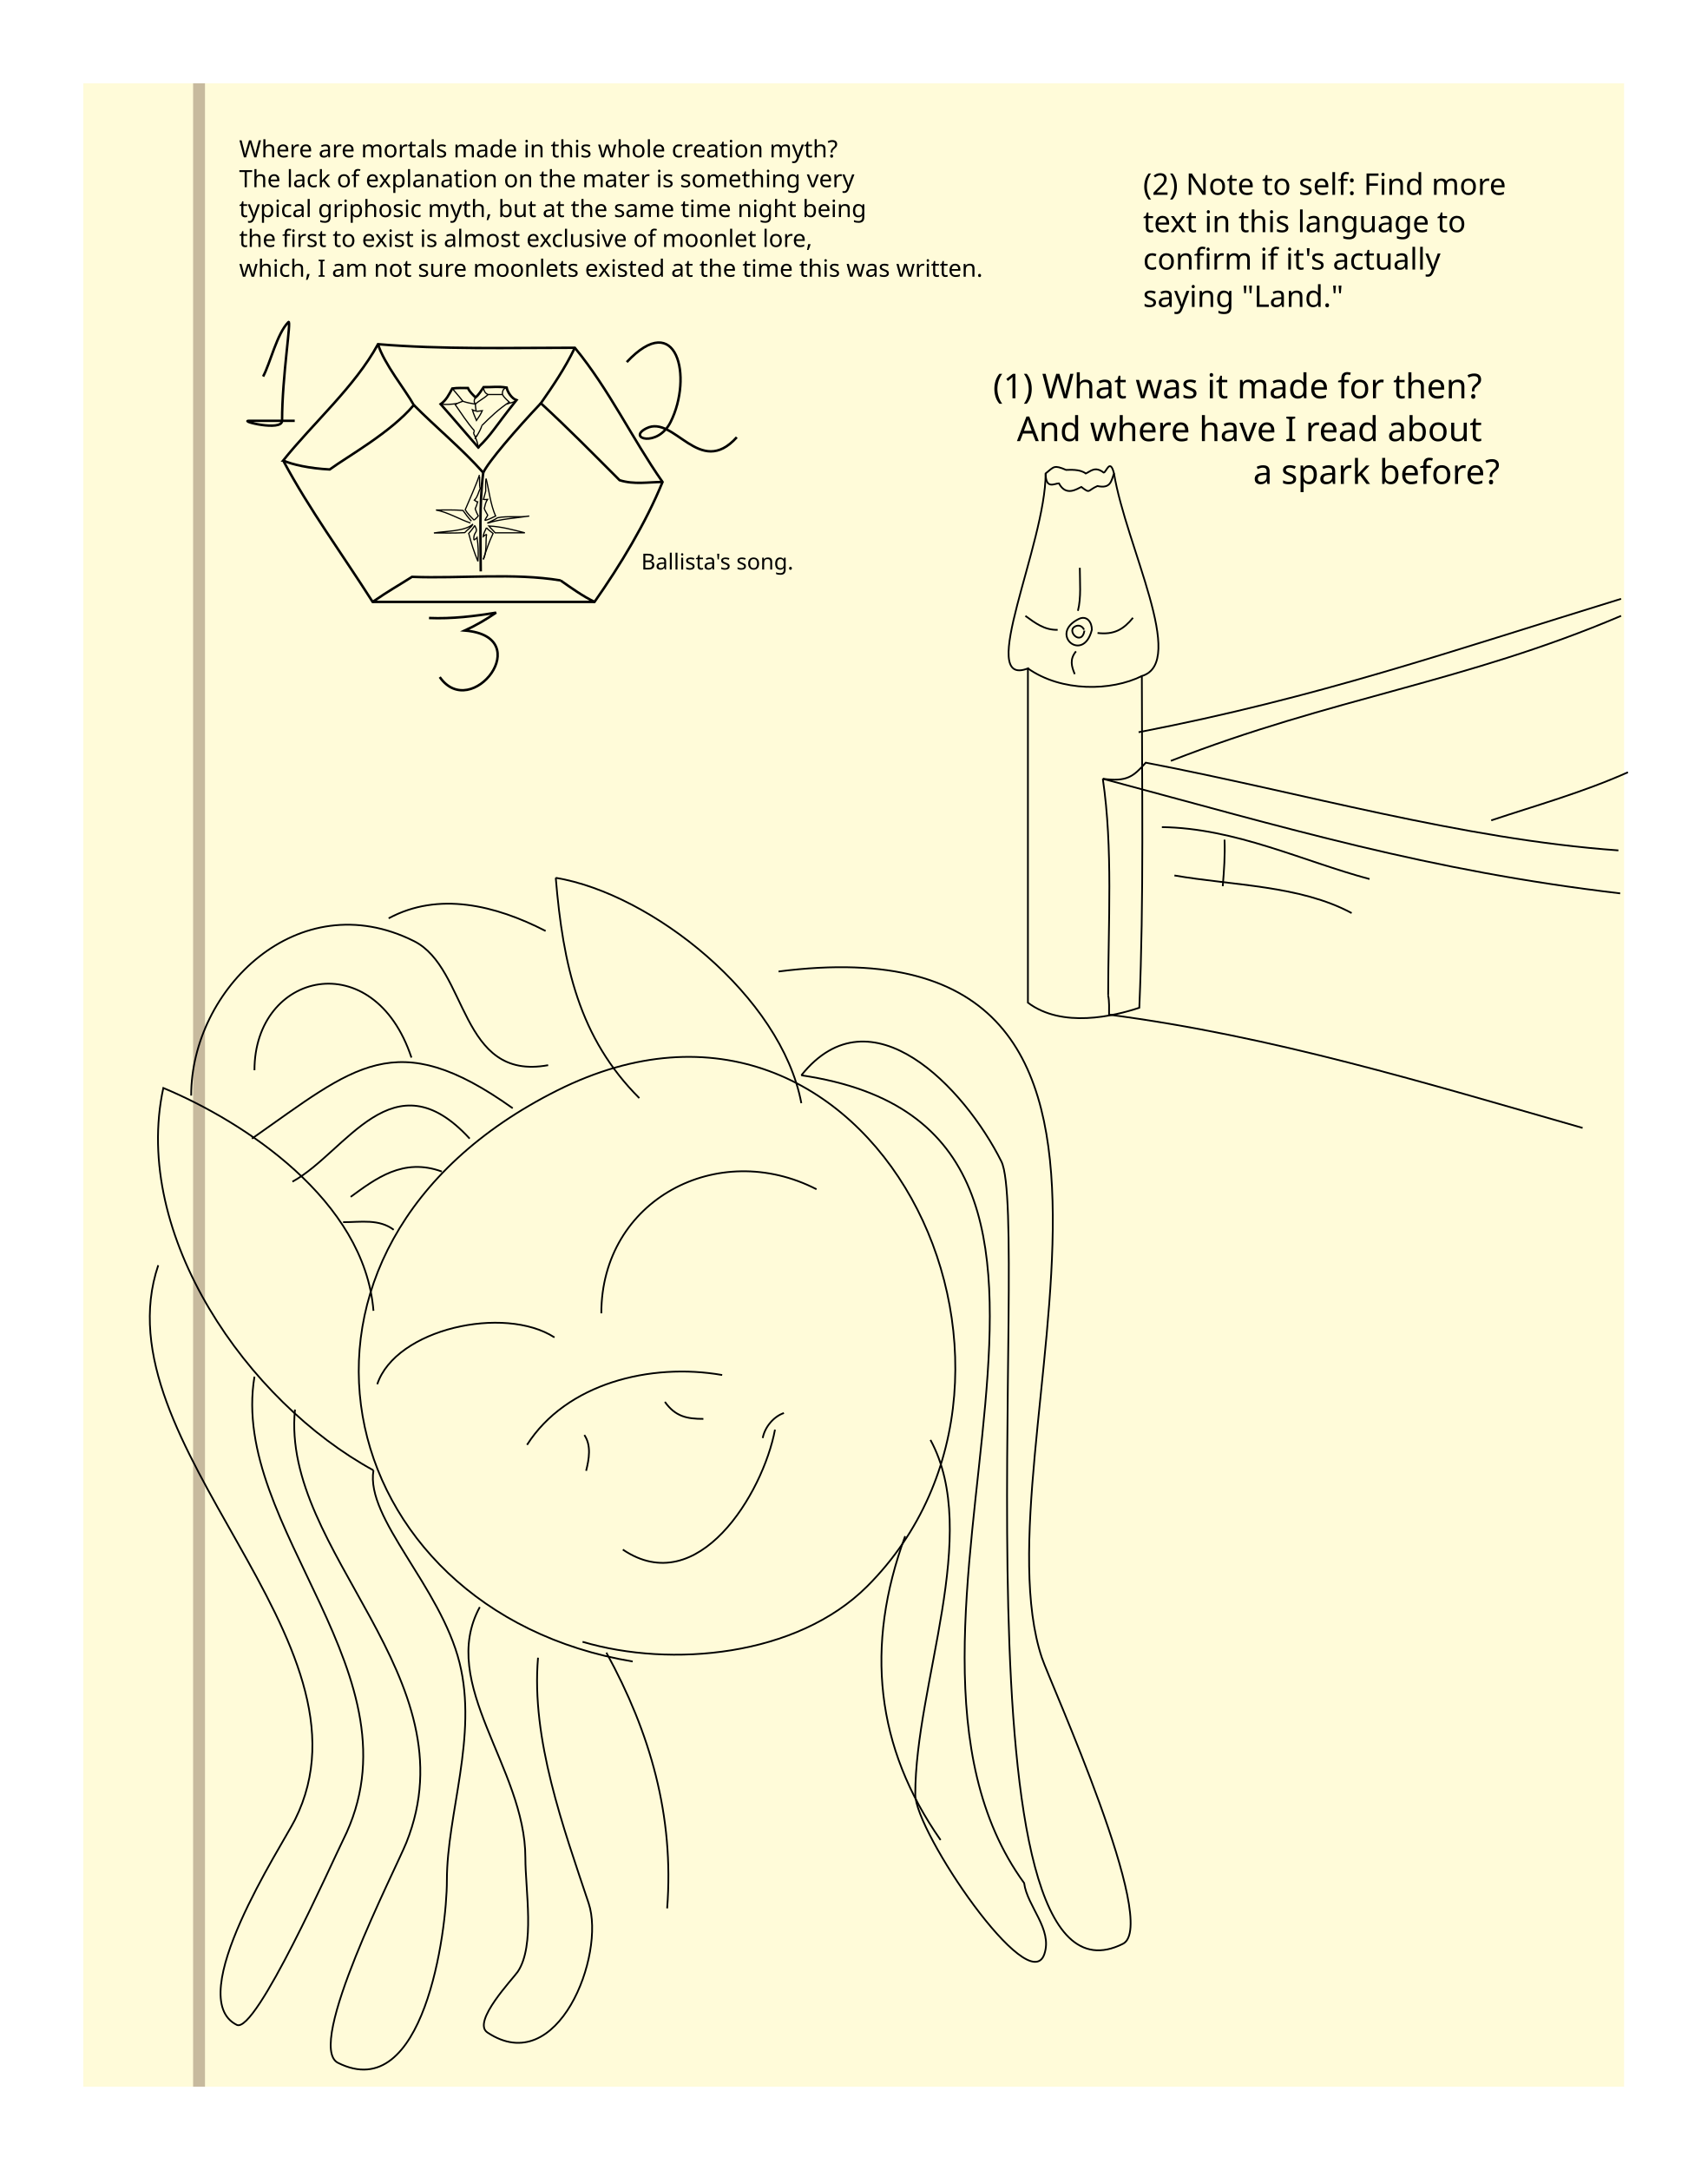
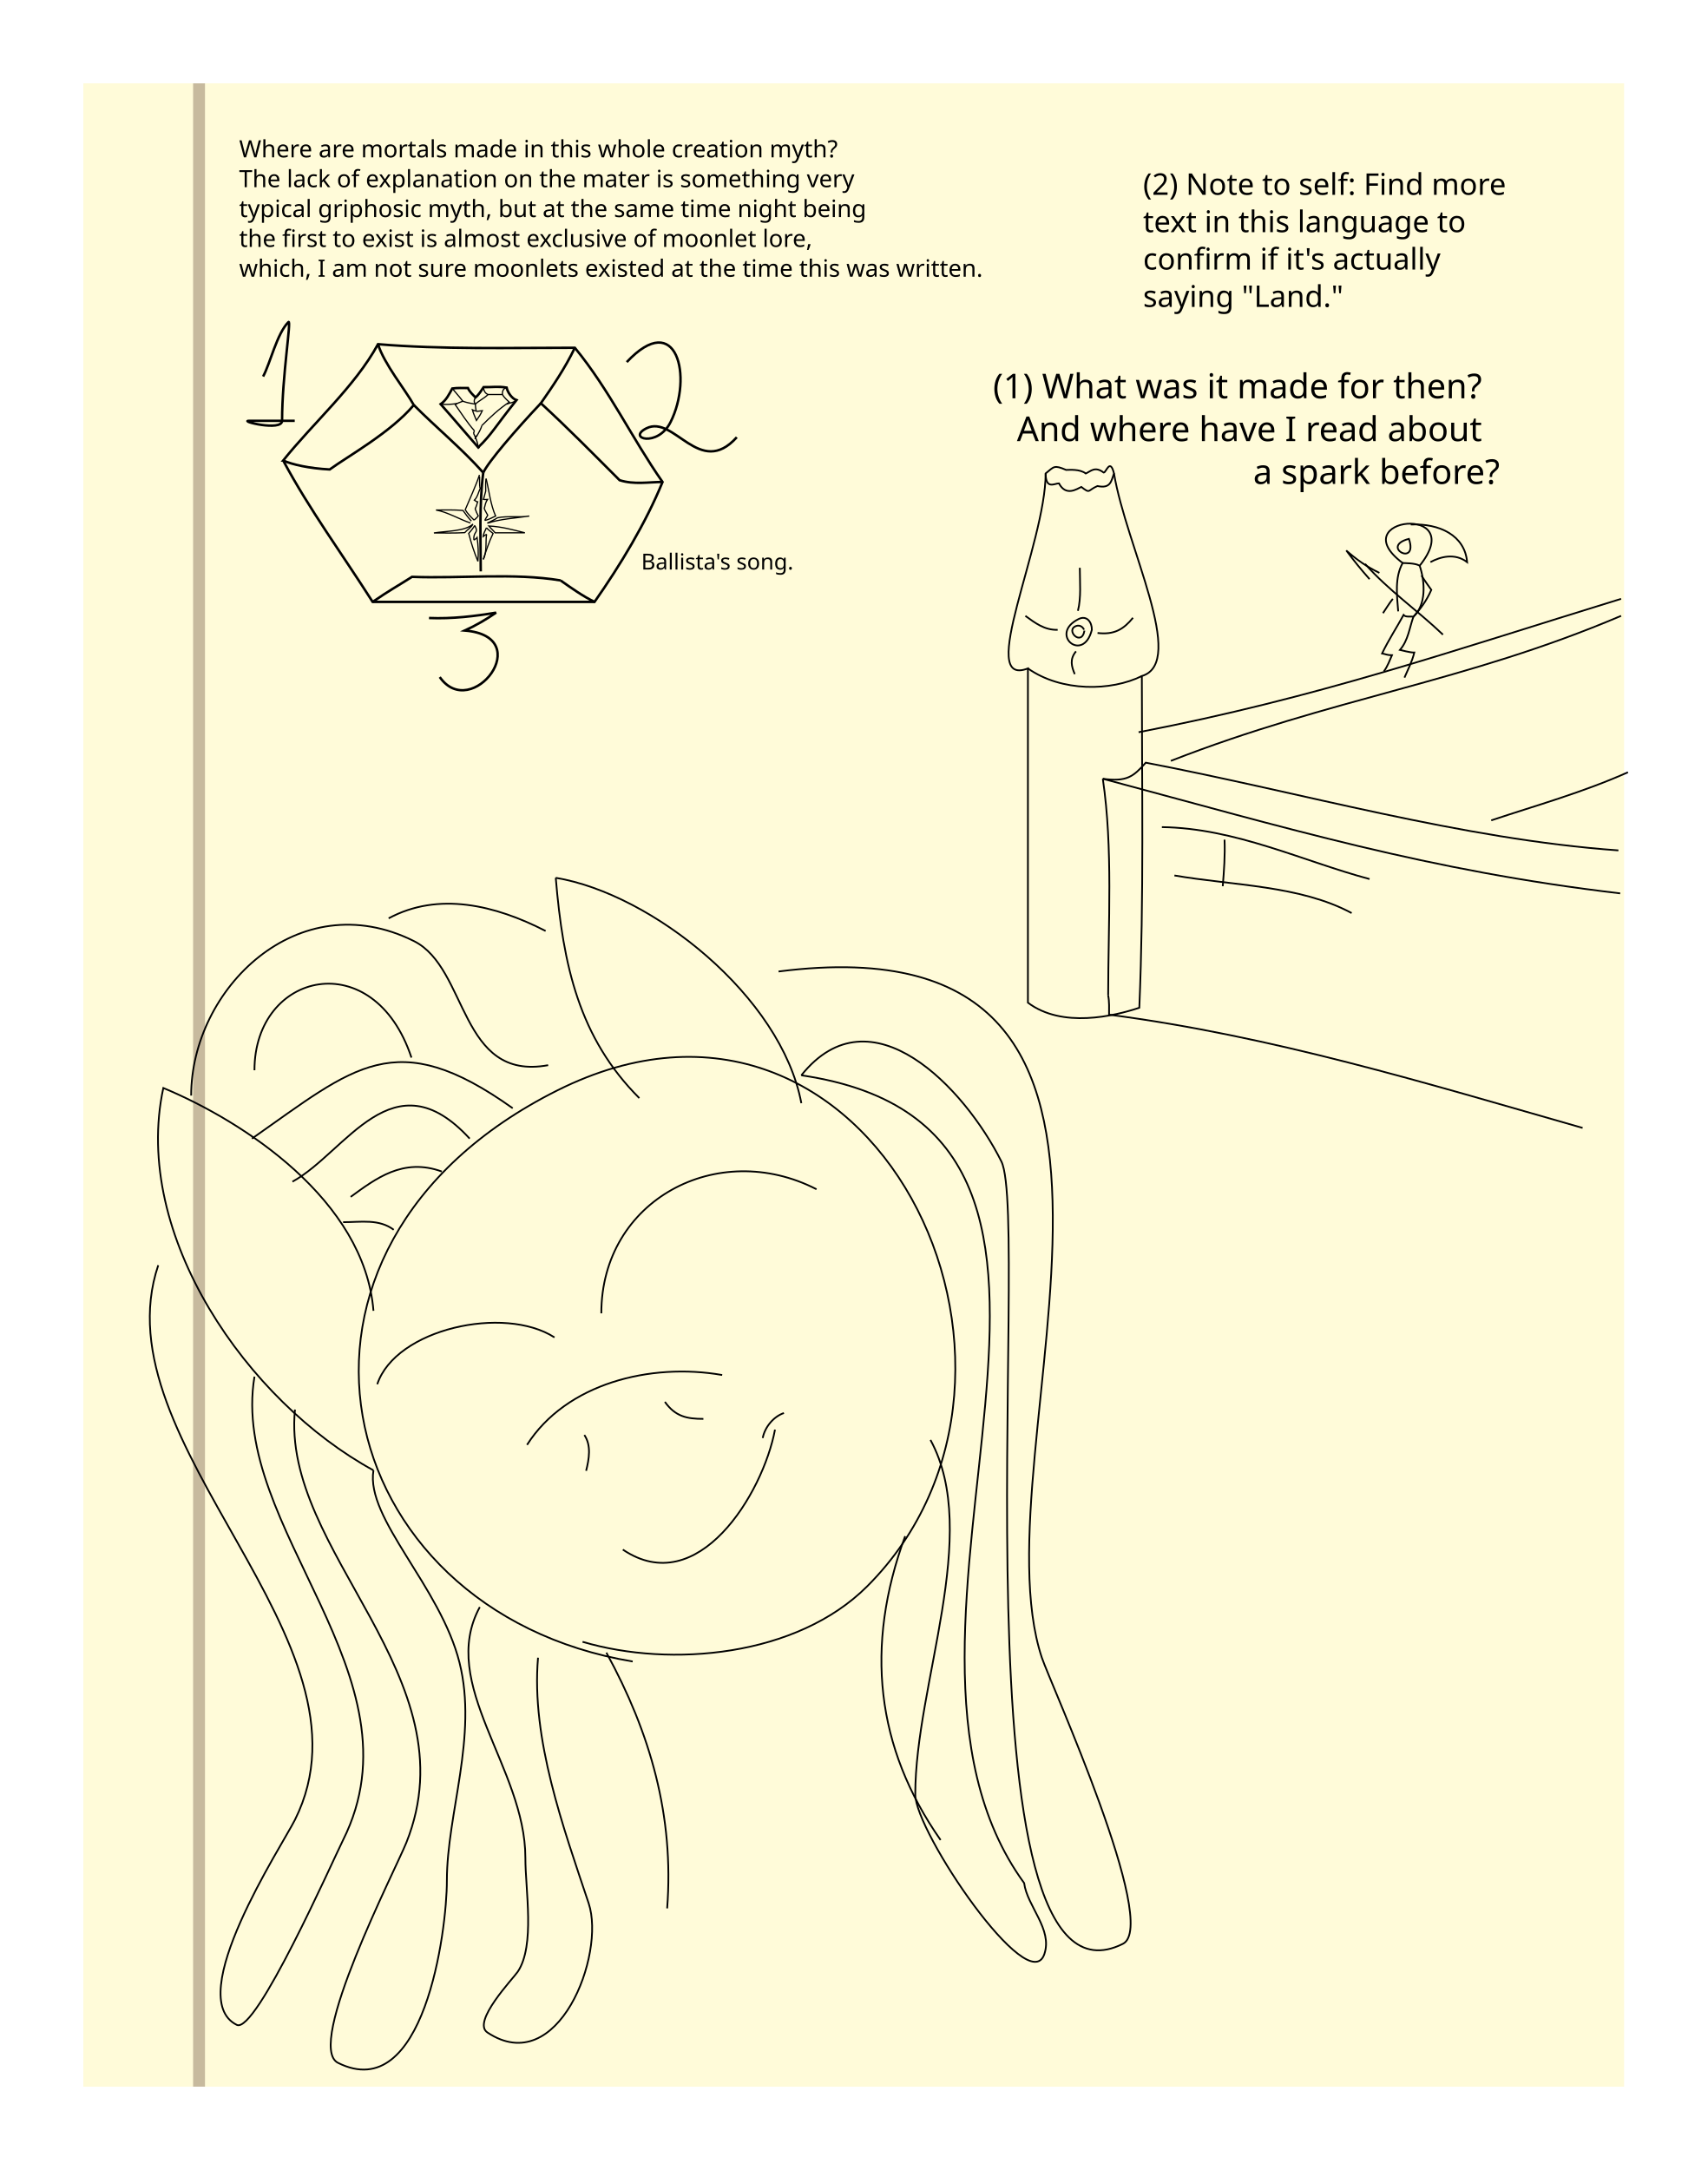
<svg xmlns="http://www.w3.org/2000/svg" xmlns:ns1="http://www.openswatchbook.org/uri/2009/osb" version="1.1" id="svg2" xml:space="preserve" width="61.485pc" viewBox="0 0 983.76 1250.139" height="78.134pc">
  <defs id="defs6">
    <linearGradient id="linearGradient4710" ns1:paint="gradient">
      <stop style="stop-color:#000000;stop-opacity:1;" offset="0" id="stop4706" />
      <stop style="stop-color:#000000;stop-opacity:0;" offset="1" id="stop4708" />
    </linearGradient>
  </defs>
  <g id="g10" transform="matrix(1.333333,0,0,-1.333333,-500.9062,1287.513)" style="display:inline">
    <path d="M 1077.5,64.031 H 411.68 V 929.633 H 1077.5 Z" style="fill:#fffbd9;fill-opacity:1;fill-rule:nonzero;stroke:none;stroke-width:1.007" id="path64" />
    <g id="g86" transform="matrix(1.027008,0,0,1,374.7882,701.9302)" />
    <g id="g90" transform="matrix(1.027008,0,0,1,374.7882,670.1162)" />
    <g id="g94" transform="matrix(1.027008,0,0,1,374.7882,638.3022)" />
    <g id="g98" transform="matrix(1.027008,0,0,1,374.7882,606.4883)" />
    <g id="g102" transform="matrix(1.027008,0,0,1,374.7882,574.6743)" />
    <g id="g106" transform="matrix(1.027008,0,0,1,374.7882,542.8604)" />
    <g id="g110" transform="matrix(1.027008,0,0,1,374.7882,511.0464)" />
    <g id="g114" transform="matrix(1.027008,0,0,1,374.7882,479.2324)" />
    <g id="g118" transform="matrix(1.027008,0,0,1,374.7882,447.418)" />
    <g id="g122" transform="matrix(1.027008,0,0,1,374.7882,415.6035)" />
    <g id="g126" transform="matrix(1.027008,0,0,1,374.7882,383.7891)" />
    <g id="g130" transform="matrix(1.027008,0,0,1,374.7882,351.9746)" />
    <g id="g134" transform="matrix(1.027008,0,0,1,374.7882,320.1602)" />
    <g id="g138" transform="matrix(1.027008,0,0,1,374.7882,288.3457)" />
    <g id="g142" transform="matrix(1.027008,0,0,1,374.7882,256.5312)" />
    <g id="g146" transform="matrix(1.027008,0,0,1,374.7882,224.7168)" />
    <g id="g150" transform="matrix(1.027008,0,0,1,374.7882,192.9023)" />
    <g id="g154" transform="matrix(1.027008,0,0,1,374.7882,161.0879)" />
    <g id="g158" transform="matrix(1.027008,0,0,1,374.7882,129.2734)" />
    <g id="g166" transform="matrix(1.027008,0,0,1,461.6927,929.6348)" style="stroke:#310b00;stroke-opacity:0.273">
      <path d="M 0,0 V -865.604" style="fill:none;stroke:#310b00;stroke-width:5;stroke-linecap:butt;stroke-linejoin:miter;stroke-miterlimit:10;stroke-dasharray:none;stroke-opacity:0.273" id="path168" />
    </g>
  </g>
  <g id="layer4" transform="translate(-24.90621,23.51314)" style="display:inline">
    <g id="g4945" transform="matrix(1.413595,0,0,1.413595,-745.0474,-1225.275)">
      <text id="text4760" y="1082.243" x="806.029" style="font-style:normal;font-variant:normal;font-weight:normal;font-stretch:normal;font-size:9.001px;line-height:1.25;font-family:'attack of the cucumbers';-inkscape-font-specification:'attack of the cucumbers';letter-spacing:0px;word-spacing:0px;display:inline;fill:#000000;fill-opacity:1;stroke:none;stroke-width:0.225" xml:space="preserve">
        <tspan style="stroke-width:0.225" y="1082.243" x="806.029" id="tspan4758">Ballista's song.</tspan>
      </text>
      <path id="path4735" d="m 664.809,1021.636 c -6.189,0 -12.378,0 -18.567,0 -4.47,0 13.41,4.47 13.41,0 0,-18.282 3.931,-41.582 2.579,-40.229 -4.7,4.7 -7.42,16.87 -10.315,22.177" style="display:inline;fill:none;stroke:#000000;stroke-width:1px;stroke-linecap:butt;stroke-linejoin:miter;stroke-opacity:1" />
      <path id="path4739" d="m 800.139,997.708 c 20.468,-21.797 27.044,6.086 17.87,24.434 -5.274,10.548 -18.021,6.64 -9.847,2.553 11.332,-5.666 21.648,20.521 36.834,3.647" style="display:inline;fill:none;stroke:#000000;stroke-width:1px;stroke-linecap:butt;stroke-linejoin:miter;stroke-opacity:1" />
      <path id="path4741" d="m 719.542,1102.011 c 9.431,0.404 18.849,-0.771 27.352,-2.188 -4.036,2.766 -8.422,5.32 -12.764,7.294 29.625,2.442 2.742,37.469 -10.211,18.964" style="display:inline;fill:none;stroke:#000000;stroke-width:1px;stroke-linecap:butt;stroke-linejoin:miter;stroke-opacity:1" />
      <path id="path4924" d="m 660.097,1037.825 c 12.151,-15.223 29.193,-30.059 38.658,-47.41 25.984,2.178 53.373,1.459 80.233,1.459 14.271,17.439 23.165,36.74 35.74,54.704 -6.865,16.768 -17.141,33.761 -27.717,48.869 -30.148,0 -60.296,0 -90.444,0 -12.542,-19.709 -25.645,-37.421 -36.469,-57.622 z" style="fill:none;stroke:#000000;stroke-width:1px;stroke-linecap:butt;stroke-linejoin:miter;stroke-opacity:1" />
      <path id="path4926" d="m 698.754,990.415 c 2.386,7.921 11.413,18.979 14.588,24.799 -9.292,11.1 -26.851,20.854 -34.281,26.258 -8.365,-0.44 -15.244,-1.995 -18.964,-3.647" style="fill:none;stroke:#000000;stroke-width:1px;stroke-linecap:butt;stroke-linejoin:miter;stroke-opacity:1" />
      <path id="path4928" d="m 778.987,991.873 c -3.966,8.242 -9.01,15.684 -13.858,22.611 11.143,10.233 21.57,20.84 32.093,31.364 5.946,1.878 11.806,0.729 17.505,0.729" style="fill:none;stroke:#000000;stroke-width:1px;stroke-linecap:butt;stroke-linejoin:miter;stroke-opacity:1" />
      <path id="path4930" d="m 696.566,1095.447 c 7.018,-4.83 9.515,-6.055 16.047,-10.211 20.043,0.764 41.493,-1.716 60.539,1.459" style="fill:none;stroke:#000000;stroke-width:1px;stroke-linecap:butt;stroke-linejoin:miter;stroke-opacity:1" />
      <path id="path4932" d="m 787.01,1095.447 c -4.909,-2.398 -9.382,-5.62 -13.858,-8.753" style="fill:none;stroke:#000000;stroke-width:1px;stroke-linecap:butt;stroke-linejoin:miter;stroke-opacity:1" />
      <path id="path4934" d="m 713.342,1015.214 c 8.839,8.911 19.621,17.789 28.315,27.569" style="fill:none;stroke:#000000;stroke-width:1px;stroke-linecap:butt;stroke-linejoin:miter;stroke-opacity:1" />
      <path id="path4936" d="m 765.129,1014.484 c -9.924,10.485 -21.472,23.888 -23.472,28.298" style="fill:none;stroke:#000000;stroke-width:1px;stroke-linecap:butt;stroke-linejoin:miter;stroke-opacity:1" />
      <path id="path4940" d="m 741.657,1042.782 c -1.694,13.095 -1.032,26.821 -1.032,40.229" style="fill:none;stroke:#000000;stroke-width:1px;stroke-linecap:butt;stroke-linejoin:miter;stroke-opacity:1" />
      <path id="path4956" d="m 739.965,1032.901 c -5.274,-6.016 -10.392,-12.101 -15.682,-18.052 2.288,-1.567 3.509,-4.123 4.741,-6.382 2.097,-0.304 4.256,-0.182 6.382,-0.182 0.673,1.542 2.008,2.737 3.1,3.829 1.479,-1.228 2.254,-2.725 3.282,-4.194 3.673,0.061 5.918,-0.396 9.391,0.182 0.356,1.829 2.108,4.484 4.012,5.106 -9.09,11.353 -9.885,13.754 -15.682,19.329" style="fill:none;stroke:#000000;stroke-width:1px;stroke-linecap:butt;stroke-linejoin:miter;stroke-opacity:1" />
      <path id="path4966" d="m 739.509,1032.537 c -0.019,-2.175 -0.984,-3.988 -1.823,-5.835" style="fill:none;stroke:#000000;stroke-width:0.5px;stroke-linecap:butt;stroke-linejoin:miter;stroke-opacity:1" />
      <path id="path4968" d="m 741.059,1023.602 c -0.13,0.842 -1.317,3.183 -2.279,4.559" style="fill:none;stroke:#000000;stroke-width:0.5px;stroke-linecap:butt;stroke-linejoin:miter;stroke-opacity:1" />
      <path id="path4972" d="m 738.05,1025.699 c -0.105,0.34 -0.243,0.669 -0.365,1.003" style="fill:none;stroke:#000000;stroke-width:0.5px;stroke-linecap:butt;stroke-linejoin:miter;stroke-opacity:1" />
      <g id="g4997" style="stroke-width:0.5px">
        <path style="fill:none;stroke:#000000;stroke-width:0.5px;stroke-linecap:butt;stroke-linejoin:miter;stroke-opacity:1" d="m 729.024,1008.467 c 1.367,1.693 2.948,3.359 4.285,5.197" id="path4958" />
        <path style="fill:none;stroke:#000000;stroke-width:0.5px;stroke-linecap:butt;stroke-linejoin:miter;stroke-opacity:1" d="m 738.05,1025.699 c -2.878,-3.238 -5.352,-7.105 -7.841,-10.667 0.981,-0.624 1.965,-0.927 3.1,-1.368 1.692,0.6 3.388,0.899 5.106,1.185 1.624,-1.484 3.699,-2.423 5.197,-3.92" id="path4960" />
        <path style="fill:none;stroke:#000000;stroke-width:0.5px;stroke-linecap:butt;stroke-linejoin:miter;stroke-opacity:1" d="m 738.506,1012.114 c -1.051,1.606 -0.272,2.302 -0.091,2.735" id="path4962" />
        <path style="fill:none;stroke:#000000;stroke-width:0.5px;stroke-linecap:butt;stroke-linejoin:miter;stroke-opacity:1" d="m 741.788,1007.92 c 10e-4,2.307 1.527,2.874 1.823,3.009 1.945,-10e-5 3.89,0 5.835,0 0.635,1.105 1.759,2.151 2.826,3.1 -4.124,2.65 -7.75,6.109 -11.214,9.573" id="path4964" />
        <path style="fill:none;stroke:#000000;stroke-width:0.5px;stroke-linecap:butt;stroke-linejoin:miter;stroke-opacity:1" d="m 724.283,1014.849 c 2.174,0.272 4.609,0.083 6.747,-0.274" id="path4974" />
        <path style="fill:none;stroke:#000000;stroke-width:0.5px;stroke-linecap:butt;stroke-linejoin:miter;stroke-opacity:1" d="m 755.191,1013.208 c -1.198,1.124 -2.703,1.046 -4.012,1.641" id="path4976" />
        <path style="fill:none;stroke:#000000;stroke-width:0.5px;stroke-linecap:butt;stroke-linejoin:miter;stroke-opacity:1" d="m 751.179,1008.102 c -1.697,0.394 -1.732,1.934 -1.732,2.826" id="path4978" />
        <path style="fill:none;stroke:#000000;stroke-width:0.5px;stroke-linecap:butt;stroke-linejoin:miter;stroke-opacity:1" d="m 739.271,1027.568 c -0.635,0.328 -0.794,0.912 -1.032,1.483" id="path4980" />
      </g>
      <path id="path4986" d="m 738.415,1014.849 c 0.036,0.939 0.194,1.846 0.341,2.726 -0.62,0.143 -1.024,-0.213 -1.547,-0.451 0.402,1.491 1.089,2.975 1.676,4.384 0.947,-1.314 1.747,-2.592 2.385,-3.997 -0.86,0.1 -1.7,0.187 -2.514,0.322" style="fill:none;stroke:#000000;stroke-width:0.5px;stroke-linecap:butt;stroke-linejoin:miter;stroke-opacity:1" />
      <path id="path4681" d="m 740.109,1043.685 c -1.57,4.713 -3.887,9.586 -5.802,14.183 0.908,1.599 2.286,2.931 3.61,4.255" style="fill:none;stroke:#000000;stroke-width:0.5px;stroke-linecap:butt;stroke-linejoin:miter;stroke-opacity:1" />
      <path id="path4683" d="m 738.175,1064.315 c -0.737,1.22 -1.532,2.191 -2.45,3.223 0.986,3.861 2.202,7.658 3.739,11.347" style="fill:none;stroke:#000000;stroke-width:0.5px;stroke-linecap:butt;stroke-linejoin:miter;stroke-opacity:1" />
      <path id="path4689" d="m 742.946,1065.218 c 0.778,0.889 1.812,1.604 2.708,2.321 -1.64,3.431 -2.853,7.14 -3.997,10.573" style="fill:none;stroke:#000000;stroke-width:0.5px;stroke-linecap:butt;stroke-linejoin:miter;stroke-opacity:1" />
      <path id="path4693" d="m 742.301,1062.252 c 1.624,-0.342 2.914,-1.137 4.384,-1.805 -2.084,-4.669 -2.655,-10.363 -3.868,-15.215" style="fill:none;stroke:#000000;stroke-width:0.5px;stroke-linecap:butt;stroke-linejoin:miter;stroke-opacity:1" />
      <path id="path4822" d="m 739.465,1078.885 c 0.309,-3.212 0.12,-6.572 -0.322,-9.671 -0.281,0.407 -1.171,0.946 -1.289,1.032" style="fill:none;stroke:#000000;stroke-width:0.5;stroke-linecap:butt;stroke-linejoin:miter;stroke-miterlimit:4;stroke-dasharray:none;stroke-opacity:1" />
      <path id="path4824" d="m 737.853,1070.246 c -0.176,-1.242 0.053,-2.222 0.709,-3.159 0.703,-0.993 0.028,-1.859 -0.387,-2.772" style="fill:none;stroke:#000000;stroke-width:0.5;stroke-linecap:butt;stroke-linejoin:miter;stroke-miterlimit:4;stroke-dasharray:none;stroke-opacity:1" />
      <path id="path4828" d="m 737.917,1062.123 c 0.622,-0.518 1.246,-1.109 1.683,-1.733 -0.508,-0.921 -0.912,-1.915 -1.231,-2.872 0.403,-0.911 0.765,-1.875 1.003,-2.826 -0.489,0 -0.902,-0.5 -1.322,-0.729 1.313,-1.253 1.66,-3.366 2.416,-4.878 -0.273,-0.26 -0.197,-0.513 -0.274,-0.821" style="fill:none;stroke:#000000;stroke-width:0.5;stroke-linecap:butt;stroke-linejoin:miter;stroke-miterlimit:4;stroke-dasharray:none;stroke-opacity:1" />
      <path id="path4830" d="m 740.193,1048.264 c -0.079,-1.261 -0.046,-2.808 -0.046,-3.921" style="fill:none;stroke:#000000;stroke-width:0.5;stroke-linecap:butt;stroke-linejoin:miter;stroke-miterlimit:4;stroke-dasharray:none;stroke-opacity:1" />
      <path id="path4834" d="m 742.817,1045.232 c -0.298,1.63 -0.163,3.366 -0.163,5.038 -0.37,1.132 -0.549,2.33 -0.912,3.419 0.551,0.084 1.108,0.044 1.641,0 -0.76,1.046 -1.02,2.483 -1.322,3.692 0.333,0.978 0.964,1.837 1.413,2.735 -0.347,0.743 -0.946,1.415 -1.174,2.135" style="fill:none;stroke:#000000;stroke-width:0.5;stroke-linecap:butt;stroke-linejoin:miter;stroke-miterlimit:4;stroke-dasharray:none;stroke-opacity:1" />
      <path id="path4836" d="m 742.946,1065.218 c -0.448,1.153 -1.235,2.298 -1.34,3.561 0.45,-0.382 0.913,-0.639 1.413,-0.866" style="fill:none;stroke:#000000;stroke-width:0.5;stroke-linecap:butt;stroke-linejoin:miter;stroke-miterlimit:4;stroke-dasharray:none;stroke-opacity:1" />
      <path id="path4838" d="m 741.657,1078.112 c 1.611,-2.769 0.87,-8.23 1.362,-10.2" style="fill:none;stroke:#000000;stroke-width:0.5;stroke-linecap:butt;stroke-linejoin:miter;stroke-miterlimit:4;stroke-dasharray:none;stroke-opacity:1" />
      <path id="path4860" d="m 736.821,1062.51 c -1.162,-1.201 -2.356,-2.803 -3.417,-4.319 -3.627,-0.338 -7.354,-0.193 -11.024,-0.193 4.832,0.879 9.473,3.759 14.054,5.287" style="fill:none;stroke:#000000;stroke-width:0.5;stroke-linecap:butt;stroke-linejoin:bevel;stroke-miterlimit:4;stroke-dasharray:none;stroke-opacity:1" />
      <path id="path4868" d="m 737.402,1063.799 c -0.659,1.363 -2.352,2.272 -3.288,3.417 -4.145,0.255 -8.389,0.129 -12.572,0.129 4.854,-0.809 12.522,-0.579 15.859,-3.546 z" style="fill:none;stroke:#000000;stroke-width:0.5;stroke-linecap:butt;stroke-linejoin:bevel;stroke-miterlimit:4;stroke-dasharray:none;stroke-opacity:1" />
      <path id="path4872" d="m 743.913,1064.509 c 0.82,0.98 1.81,1.811 2.579,2.772 4.04,-10e-5 8.08,0 12.12,0 -4.679,-1.17 -9.536,-2.539 -14.699,-2.772 z" style="fill:none;stroke:#000000;stroke-width:0.5;stroke-linecap:butt;stroke-linejoin:miter;stroke-miterlimit:4;stroke-dasharray:none;stroke-opacity:1" />
      <path id="path4876" d="m 743.268,1063.348 c 1.442,-0.776 2.884,-1.278 4.191,-2.192 4.2,-0.851 8.746,-0.01 12.958,-0.709 -5.732,0.902 -11.76,1.169 -16.955,2.901" style="fill:none;stroke:#000000;stroke-width:0.5;stroke-linecap:butt;stroke-linejoin:miter;stroke-miterlimit:4;stroke-dasharray:none;stroke-opacity:1" />
    </g>
    <g id="g5202" transform="translate(-216.6174,-16.50418)">
      <path id="path5075" d="m 577.174,938.836 c 50.965,15.093 123.544,8.49 164.01,-31.977 C 865.624,782.42 744.128,530.433 562.733,621.131 380.981,712.007 430.65,920.948 606.057,950.183" style="fill:none;stroke:#000000;stroke-width:1px;stroke-linecap:butt;stroke-linejoin:miter;stroke-opacity:1" />
      <path id="path5079" d="m 657.632,785.141 c -41.261,-7.234 -89.937,4.876 -112.435,40.229" style="fill:none;stroke:#000000;stroke-width:1px;stroke-linecap:butt;stroke-linejoin:miter;stroke-opacity:1" />
      <path id="path5081" d="m 578.206,819.696 c 4.119,6.034 2.722,13.87 1.032,20.63" style="fill:none;stroke:#000000;stroke-width:1px;stroke-linecap:butt;stroke-linejoin:miter;stroke-opacity:1" />
      <path id="path5083" d="m 624.624,800.614 c 6.08,8.523 12.778,9.799 22.177,9.799" style="fill:none;stroke:#000000;stroke-width:1px;stroke-linecap:butt;stroke-linejoin:miter;stroke-opacity:1" />
      <path id="path5089" d="m 600.383,885.713 c 43.185,29.224 80.741,-32.112 87.678,-69.111" style="fill:none;stroke:#000000;stroke-width:1px;stroke-linecap:butt;stroke-linejoin:miter;stroke-opacity:1" />
      <path id="path5095" d="m 680.991,821.45 c 1.116,-6.072 6.115,-12.371 12.217,-14.405" style="fill:none;stroke:#000000;stroke-width:1px;stroke-linecap:butt;stroke-linejoin:miter;stroke-opacity:1" />
      <path id="path5103" d="m 711.99,678.125 c -56.864,-29.224 -123.996,6.108 -123.996,71.48" style="fill:none;stroke:#000000;stroke-width:1px;stroke-linecap:butt;stroke-linejoin:miter;stroke-opacity:1" />
      <path id="path5105" d="M 561.007,763.464 C 531.981,744.771 469.527,758.547 458.892,790.451" style="fill:none;stroke:#000000;stroke-width:1px;stroke-linecap:butt;stroke-linejoin:miter;stroke-opacity:1" />
      <path id="path5109" d="M 703.238,628.527 C 691.663,566.916 617.145,507.93 561.736,498.696" style="fill:none;stroke:#000000;stroke-width:1px;stroke-linecap:butt;stroke-linejoin:miter;stroke-opacity:1" />
      <path id="path5113" d="m 561.736,498.696 c 4.218,50.482 13.458,92.232 48.14,126.914" style="fill:none;stroke:#000000;stroke-width:1px;stroke-linecap:butt;stroke-linejoin:miter;stroke-opacity:1" />
      <path id="path5115" d="M 456.704,748.147 C 451.542,684.426 382.071,639.126 335.626,619.774 317.258,704.612 384.208,800.506 456.704,840.05" style="fill:none;stroke:#000000;stroke-width:1px;stroke-linecap:butt;stroke-linejoin:miter;stroke-opacity:1" />
      <path id="path5139" d="m 512.138,648.95 c -44.161,-48.12 -71.261,7.97 -102.114,24.799" style="fill:none;stroke:#000000;stroke-width:1px;stroke-linecap:butt;stroke-linejoin:miter;stroke-opacity:1" />
      <path id="path5141" d="M 536.937,631.444 C 469.316,583.241 445.754,607.6 386.683,648.95" style="fill:none;stroke:#000000;stroke-width:1px;stroke-linecap:butt;stroke-linejoin:miter;stroke-opacity:1" />
      <path id="path5143" d="m 496.091,667.914 c -22.29,-8.144 -38.122,4.119 -52.516,14.588" style="fill:none;stroke:#000000;stroke-width:1px;stroke-linecap:butt;stroke-linejoin:miter;stroke-opacity:1" />
      <path id="path5145" d="m 468.375,701.466 c -8.5,-6.378 -18.723,-4.376 -29.176,-4.376" style="fill:none;stroke:#000000;stroke-width:1px;stroke-linecap:butt;stroke-linejoin:miter;stroke-opacity:1" />
      <path id="path5149" d="m 557.36,606.645 c -51.307,9.415 -45.964,-55.805 -77.315,-71.48 -66.741,-33.37 -128.372,27.663 -128.372,88.985" style="fill:none;stroke:#000000;stroke-width:1px;stroke-linecap:butt;stroke-linejoin:miter;stroke-opacity:1" />
      <path id="path5159" d="m 478.586,602.269 c -21.648,-65.308 -90.444,-49.615 -90.444,7.294" style="fill:none;stroke:#000000;stroke-width:1px;stroke-linecap:butt;stroke-linejoin:miter;stroke-opacity:1" />
      <path id="path5161" d="m 703.238,612.48 c 217.583,31.924 22.113,319.243 128.372,465.35 1.773,13.527 16.469,26.45 11.67,40.846 -8.815,26.446 -74.398,-70.171 -74.398,-91.903 0,-63.473 38.186,-150.267 8.753,-204.229" style="fill:none;stroke:#000000;stroke-width:1px;stroke-linecap:butt;stroke-linejoin:miter;stroke-opacity:1" />
      <path id="path5163" d="m 690.109,552.67 c 258.851,-33.147 111.942,276.016 151.713,395.329 4.802,14.406 68.282,154.041 46.681,164.842 -99.977,49.989 -52.806,-416.331 -70.021,-450.762 -21.09,-42.18 -75.187,-99.669 -115.243,-49.598" style="fill:none;stroke:#000000;stroke-width:1px;stroke-linecap:butt;stroke-linejoin:miter;stroke-opacity:1" />
      <path id="path5165" d="m 332.708,721.889 c -34.867,103.129 130.302,216.416 78.774,319.472 -7.398,14.796 -65.019,102.428 -33.552,118.161 10.99,5.495 55.205,-94.364 61.269,-106.491 47.193,-94.387 -65.577,-179.839 -51.057,-266.956" style="fill:none;stroke:#000000;stroke-width:1px;stroke-linecap:butt;stroke-linejoin:miter;stroke-opacity:1" />
      <path id="path5167" d="m 411.482,805.039 c -8.158,81.943 102.327,154.099 64.186,249.451 -6.173,15.432 -58.624,117.295 -39.387,126.914 49.402,24.701 62.727,-75.505 62.727,-105.032 0,-38.5 17.876,-83.126 7.294,-125.455 -11.026,-44.103 -54.238,-83.027 -49.598,-110.867" style="fill:none;stroke:#000000;stroke-width:1px;stroke-linecap:butt;stroke-linejoin:miter;stroke-opacity:1" />
      <path id="path5169" d="m 555.901,529.33 c -29.044,-14.911 -61.705,-22.769 -90.444,-7.294" style="fill:none;stroke:#000000;stroke-width:1px;stroke-linecap:butt;stroke-linejoin:miter;stroke-opacity:1" />
      <path id="path5171" d="m 551.525,947.999 c -4.027,46.918 14.628,97.86 29.176,141.501 9.872,29.615 -17.742,101.47 -58.351,74.398 -9.151,-6.101 15.002,-31.256 17.505,-35.011 10.075,-15.112 4.376,-46.825 4.376,-65.645 0,-51.792 -50.449,-100.069 -26.258,-144.419" style="fill:none;stroke:#000000;stroke-width:1px;stroke-linecap:butt;stroke-linejoin:miter;stroke-opacity:1" />
      <path id="path5173" d="m 590.912,945.082 c 25.264,46.19 39.112,94.025 35.011,147.337" style="fill:none;stroke:#000000;stroke-width:1px;stroke-linecap:butt;stroke-linejoin:miter;stroke-opacity:1" />
      <path id="path5175" d="m 763.048,877.978 c -23.399,63.562 -16.857,121.796 20.423,175.053" style="fill:none;stroke:#000000;stroke-width:1px;stroke-linecap:butt;stroke-linejoin:miter;stroke-opacity:1" />
    </g>
-     <path style="fill:none;stroke:#000000;stroke-width:1px;stroke-linecap:butt;stroke-linejoin:miter;stroke-opacity:1" d="m 627.381,249.245 c 0,40.724 -40.263,123.953 -10.211,112.326 0,64.186 0,128.372 0,192.559 19.741,14.856 49.61,7.776 64.186,2.918 2.689,-63.459 1.459,-127.44 1.459,-191.1 26.227,-7.893 -9.028,-74.59 -16.047,-116.702" id="path5204" />
-     <path style="fill:none;stroke:#000000;stroke-width:1px;stroke-linecap:butt;stroke-linejoin:miter;stroke-opacity:1" d="m 617.17,361.571 c 19.398,13.639 47.987,13.147 65.645,4.376" id="path5206" />
-     <path style="fill:none;stroke:#000000;stroke-width:1px;stroke-linecap:butt;stroke-linejoin:miter;stroke-opacity:1" d="m 627.381,249.245 c 0.054,9.47 5.185,5.697 7.664,5.697 4.087,7.726 10.368,3.211 12.894,2.063 5.355,4.163 3.44,1.989 9.284,-0.516 7.695,1.65 7.917,-2.891 9.546,-7.244 -2.309,-9.237 -4.549,-0.377 -5.935,-0.492 -5.033,-3.833 -7.344,-0.835 -10.315,0.516 -3.477,-2.669 -9.384,-2.063 -11.347,-2.063 -7.042,-3.009 -6.909,-1.898 -11.79,2.039 z" id="path5210" />
-     <path style="fill:none;stroke:#000000;stroke-width:1px;stroke-linecap:butt;stroke-linejoin:miter;stroke-opacity:1" d="M 660.317,425.141 C 766.485,453.539 847.585,478.118 958.424,491.158" id="path5216" />
-     <path style="fill:none;stroke:#000000;stroke-width:1px;stroke-linecap:butt;stroke-linejoin:miter;stroke-opacity:1" d="m 660.317,425.141 c 13.859,1.864 17.595,-1.227 24.756,-9.284 89.549,17.114 181.367,44.047 272.319,50.544" id="path5220" />
-     <path style="fill:none;stroke:#000000;stroke-width:1px;stroke-linecap:butt;stroke-linejoin:miter;stroke-opacity:1" d="m 660.317,425.141 c 5.94,40.08 3.095,83.454 3.095,124.813" id="path5222" />
-     <path style="fill:none;stroke:#000000;stroke-width:1px;stroke-linecap:butt;stroke-linejoin:miter;stroke-opacity:1" d="m 694.357,452.992 c 42.317,0.541 81.492,19.737 119.655,29.914" id="path5226" />
-     <path style="fill:none;stroke:#000000;stroke-width:1px;stroke-linecap:butt;stroke-linejoin:miter;stroke-opacity:1" d="m 730.46,460.213 c 0.36,9.065 -0.291,17.931 -1.032,26.819" id="path5228" />
-     <path style="fill:none;stroke:#000000;stroke-width:1px;stroke-linecap:butt;stroke-linejoin:miter;stroke-opacity:1" d="m 701.578,480.843 c 33.58,5.811 72.409,5.664 102.12,21.662" id="path5230" />
-     <path style="fill:none;stroke:#000000;stroke-width:1px;stroke-linecap:butt;stroke-linejoin:miter;stroke-opacity:1" d="m 663.412,549.954 c 0.7,3.605 0.516,7.372 0.516,11.089 93.933,12.275 182.934,39.557 272.835,65.243" id="path5236" />
-     <path style="fill:none;stroke:#000000;stroke-width:1px;stroke-linecap:butt;stroke-linejoin:miter;stroke-opacity:1" d="m 654.004,339.324 c 0.108,-4.303 -2.867,-8.596 -7.659,-6.2 -17.456,8.728 2.764,25.777 7.659,6.2 z" id="path5246" />
-     <path style="fill:none;stroke:#000000;stroke-width:1px;stroke-linecap:butt;stroke-linejoin:miter;stroke-opacity:1" d="m 645.981,328.383 c 1.963,-7.676 1.094,-16.575 1.094,-24.799" id="path5252" />
-     <path style="fill:none;stroke:#000000;stroke-width:1px;stroke-linecap:butt;stroke-linejoin:miter;stroke-opacity:1" d="m 644.887,351.724 c -3.837,4.635 -2.537,8.792 -0.729,13.129" id="path5254" />
-     <path style="fill:none;stroke:#000000;stroke-width:1px;stroke-linecap:butt;stroke-linejoin:miter;stroke-opacity:1" d="m 634.31,339.324 c -7.563,0.252 -13.052,-3.989 -18.599,-8.023" id="path5258" />
-     <path style="fill:none;stroke:#000000;stroke-width:1px;stroke-linecap:butt;stroke-linejoin:miter;stroke-opacity:1" d="m 657.286,341.148 c 9.497,1.134 14.898,-2 20.423,-8.753" id="path5260" />
-     <path style="fill:none;stroke:#000000;stroke-width:1px;stroke-linecap:butt;stroke-linejoin:miter;stroke-opacity:1" d="m 649.486,339.268 c -0.669,-1.696 -2.517,-2.814 -4.384,-2.192 -6.842,2.281 3.05,12.258 4.642,2.708" id="path5268" />
-     <path style="fill:none;stroke:#000000;stroke-width:1px;stroke-linecap:butt;stroke-linejoin:miter;stroke-opacity:1" d="M 680.947,398.322 C 784.211,378.358 859.472,352.08 958.94,321.474" id="path5272" />
-     <path style="fill:none;stroke:#000000;stroke-width:1px;stroke-linecap:butt;stroke-linejoin:miter;stroke-opacity:1" d="m 699.515,414.826 c 92.986,-36.357 169.188,-45.165 259.425,-83.552" id="path5274" />
-     <path style="fill:none;stroke:#000000;stroke-width:1px;stroke-linecap:butt;stroke-linejoin:miter;stroke-opacity:1" d="m 962.9,421.38 c -26.02,11.615 -52.68,19.019 -78.774,27.717" id="path5276" />
+     <g id="g5336">
+       <path id="path5204" d="m 627.381,249.245 c 0,40.724 -40.263,123.953 -10.211,112.326 0,64.186 0,128.372 0,192.559 19.741,14.856 49.61,7.776 64.186,2.918 2.689,-63.459 1.459,-127.44 1.459,-191.1 26.227,-7.893 -9.028,-74.59 -16.047,-116.702" style="fill:none;stroke:#000000;stroke-width:1px;stroke-linecap:butt;stroke-linejoin:miter;stroke-opacity:1" />
+       <path id="path5206" d="m 617.17,361.571 c 19.398,13.639 47.987,13.147 65.645,4.376" style="fill:none;stroke:#000000;stroke-width:1px;stroke-linecap:butt;stroke-linejoin:miter;stroke-opacity:1" />
+       <path id="path5210" d="m 627.381,249.245 c 0.054,9.47 5.185,5.697 7.664,5.697 4.087,7.726 10.368,3.211 12.894,2.063 5.355,4.163 3.44,1.989 9.284,-0.516 7.695,1.65 7.917,-2.891 9.546,-7.244 -2.309,-9.237 -4.549,-0.377 -5.935,-0.492 -5.033,-3.833 -7.344,-0.835 -10.315,0.516 -3.477,-2.669 -9.384,-2.063 -11.347,-2.063 -7.042,-3.009 -6.909,-1.898 -11.79,2.039 z" style="fill:none;stroke:#000000;stroke-width:1px;stroke-linecap:butt;stroke-linejoin:miter;stroke-opacity:1" />
+       <path id="path5216" d="M 660.317,425.141 C 766.485,453.539 847.585,478.118 958.424,491.158" style="fill:none;stroke:#000000;stroke-width:1px;stroke-linecap:butt;stroke-linejoin:miter;stroke-opacity:1" />
+       <path id="path5220" d="m 660.317,425.141 c 13.859,1.864 17.595,-1.227 24.756,-9.284 89.549,17.114 181.367,44.047 272.319,50.544" style="fill:none;stroke:#000000;stroke-width:1px;stroke-linecap:butt;stroke-linejoin:miter;stroke-opacity:1" />
+       <path id="path5222" d="m 660.317,425.141 c 5.94,40.08 3.095,83.454 3.095,124.813" style="fill:none;stroke:#000000;stroke-width:1px;stroke-linecap:butt;stroke-linejoin:miter;stroke-opacity:1" />
+       <path id="path5226" d="m 694.357,452.992 c 42.317,0.541 81.492,19.737 119.655,29.914" style="fill:none;stroke:#000000;stroke-width:1px;stroke-linecap:butt;stroke-linejoin:miter;stroke-opacity:1" />
+       <path id="path5228" d="m 730.46,460.213 c 0.36,9.065 -0.291,17.931 -1.032,26.819" style="fill:none;stroke:#000000;stroke-width:1px;stroke-linecap:butt;stroke-linejoin:miter;stroke-opacity:1" />
+       <path id="path5230" d="m 701.578,480.843 c 33.58,5.811 72.409,5.664 102.12,21.662" style="fill:none;stroke:#000000;stroke-width:1px;stroke-linecap:butt;stroke-linejoin:miter;stroke-opacity:1" />
+       <path id="path5236" d="m 663.412,549.954 c 0.7,3.605 0.516,7.372 0.516,11.089 93.933,12.275 182.934,39.557 272.835,65.243" style="fill:none;stroke:#000000;stroke-width:1px;stroke-linecap:butt;stroke-linejoin:miter;stroke-opacity:1" />
+       <path id="path5246" d="m 654.004,339.324 c 0.108,-4.303 -2.867,-8.596 -7.659,-6.2 -17.456,8.728 2.764,25.777 7.659,6.2 z" style="fill:none;stroke:#000000;stroke-width:1px;stroke-linecap:butt;stroke-linejoin:miter;stroke-opacity:1" />
+       <path id="path5252" d="m 645.981,328.383 c 1.963,-7.676 1.094,-16.575 1.094,-24.799" style="fill:none;stroke:#000000;stroke-width:1px;stroke-linecap:butt;stroke-linejoin:miter;stroke-opacity:1" />
+       <path id="path5254" d="m 644.887,351.724 c -3.837,4.635 -2.537,8.792 -0.729,13.129" style="fill:none;stroke:#000000;stroke-width:1px;stroke-linecap:butt;stroke-linejoin:miter;stroke-opacity:1" />
+       <path id="path5258" d="m 634.31,339.324 c -7.563,0.252 -13.052,-3.989 -18.599,-8.023" style="fill:none;stroke:#000000;stroke-width:1px;stroke-linecap:butt;stroke-linejoin:miter;stroke-opacity:1" />
+       <path id="path5260" d="m 657.286,341.148 c 9.497,1.134 14.898,-2 20.423,-8.753" style="fill:none;stroke:#000000;stroke-width:1px;stroke-linecap:butt;stroke-linejoin:miter;stroke-opacity:1" />
+       <path id="path5268" d="m 649.486,339.268 c -0.669,-1.696 -2.517,-2.814 -4.384,-2.192 -6.842,2.281 3.05,12.258 4.642,2.708" style="fill:none;stroke:#000000;stroke-width:1px;stroke-linecap:butt;stroke-linejoin:miter;stroke-opacity:1" />
+       <path id="path5272" d="M 680.947,398.322 C 784.211,378.358 859.472,352.08 958.94,321.474" style="fill:none;stroke:#000000;stroke-width:1px;stroke-linecap:butt;stroke-linejoin:miter;stroke-opacity:1" />
+       <path id="path5274" d="m 699.515,414.826 c 92.986,-36.357 169.188,-45.165 259.425,-83.552" style="fill:none;stroke:#000000;stroke-width:1px;stroke-linecap:butt;stroke-linejoin:miter;stroke-opacity:1" />
+       <path id="path5276" d="m 962.9,421.38 c -26.02,11.615 -52.68,19.019 -78.774,27.717" style="fill:none;stroke:#000000;stroke-width:1px;stroke-linecap:butt;stroke-linejoin:miter;stroke-opacity:1" />
+       <path id="path5286" d="m 834.127,366.861 c 2.177,-4.976 4.347,-9.136 5.673,-14.441 -2.683,0.048 -7.44,-1.395 -8.252,-1.547 4.76,-5.519 5.422,-12.603 7.736,-19.083" style="fill:none;stroke:#000000;stroke-width:1px;stroke-linecap:butt;stroke-linejoin:miter;stroke-opacity:1" />
+       <path id="path5288" d="m 822.264,363.251 c 2.218,-2.935 3.466,-6.696 4.642,-9.284 -2.453,0.032 -4.058,-0.738 -5.673,-1.032 3.764,-7.846 8.358,-14.807 12.378,-22.177 1.255,1.456 3.782,0.688 5.673,1.032 7.427,-6.93 6.796,-19.84 3.61,-29.398 -2.66,-1.598 -8.537,-1.45 -9.799,-1.547 -4.625,8.166 -3.341,18.706 -2.579,27.851" style="fill:none;stroke:#000000;stroke-width:1px;stroke-linecap:butt;stroke-linejoin:miter;stroke-opacity:1" />
+       <path id="path5292" d="m 827.422,321.474 c -2.167,2.659 -3.921,5.749 -5.673,8.252" style="fill:none;stroke:#000000;stroke-width:1px;stroke-linecap:butt;stroke-linejoin:miter;stroke-opacity:1" />
+       <path id="path5294" d="m 843.926,308.065 c 1.773,2.826 4.785,6.983 5.673,8.252 -2.851,6.493 -6.258,10.909 -10.315,15.473" style="fill:none;stroke:#000000;stroke-width:1px;stroke-linecap:butt;stroke-linejoin:miter;stroke-opacity:1" />
+       <path id="path5296" d="m 856.304,342.105 c -14.965,-14.252 -31.153,-25.312 -44.871,-40.745" style="fill:none;stroke:#000000;stroke-width:1px;stroke-linecap:butt;stroke-linejoin:miter;stroke-opacity:1" />
+       <path id="path5298" d="m 819.686,306.517 c -7.215,-3.499 -13.017,-7.502 -19.083,-12.894 4.364,5.859 8.681,11.185 13.41,16.504" style="fill:none;stroke:#000000;stroke-width:1px;stroke-linecap:butt;stroke-linejoin:miter;stroke-opacity:1" />
+       <path id="path5302" d="m 833.095,300.844 c -35.012,-26.288 38.66,-34.529 9.799,1.547" style="fill:none;stroke:#000000;stroke-width:1px;stroke-linecap:butt;stroke-linejoin:miter;stroke-opacity:1" />
+       <path id="path5304" d="m 837.737,278.667 c 16.568,-0.754 31.209,6.258 32.493,21.662 -7.054,-5.419 -15.461,-3.101 -21.146,-1e-5" style="fill:none;stroke:#000000;stroke-width:1px;stroke-linecap:butt;stroke-linejoin:miter;stroke-opacity:1" />
+       <path id="path5306" d="m 836.706,286.919 c -17.038,4.37 5.551,16.652 0,0 z" style="fill:none;stroke:#000000;stroke-width:1px;stroke-linecap:butt;stroke-linejoin:miter;stroke-opacity:1" />
+     </g>
  </g>
  <g id="layer5" style="display:none">
    <text xml:space="preserve" style="font-style:normal;font-variant:normal;font-weight:normal;font-stretch:normal;font-size:19.81px;line-height:1.25;font-family:'attack of the cucumbers';-inkscape-font-specification:'attack of the cucumbers';letter-spacing:0px;word-spacing:0px;fill:#000000;fill-opacity:1;stroke:none;stroke-width:0.495" x="132.615" y="76.103" id="text4689">
      <tspan x="132.615" y="76.103" id="tspan4721" style="stroke-width:0.495">I found another myth:</tspan>
      <tspan x="132.615" y="100.866" id="tspan4880" style="stroke-width:0.495" />
      <tspan x="132.615" y="125.629" id="tspan4882" style="stroke-width:0.495">    First came the stars: And from them was birthed their father, for</tspan>
      <tspan x="132.615" y="150.392" id="tspan4884" style="stroke-width:0.495">    all was raw and life was upside down. Their shine was the first</tspan>
      <tspan x="132.615" y="175.154" id="tspan4886" style="stroke-width:0.495">    hint of light to be seen, and the one that guided the moon to it’s</tspan>
      <tspan x="132.615" y="199.917" id="tspan4888" style="stroke-width:0.495">    first orbit. It was with this that night was made.</tspan>
      <tspan x="132.615" y="224.68" style="stroke-width:0.495" id="tspan4956" />
      <tspan x="132.615" y="249.443" id="tspan4890" style="stroke-width:0.495" />
      <tspan x="132.615" y="274.206" id="tspan4892" style="stroke-width:0.495">    Once that the moon had come the light was too weak still(1), so at</tspan>
      <tspan x="132.615" y="298.969" id="tspan4894" style="stroke-width:0.495">    first the moon fell with an aching song but then hung by the thin</tspan>
      <tspan x="132.615" y="323.731" id="tspan4896" style="stroke-width:0.495">    silver threads that the stars had strung around his neck, and his</tspan>
      <tspan x="132.615" y="348.494" id="tspan4898" style="stroke-width:0.495">    swinging from the threads was the second orbit of the moon: ?????</tspan>
      <tspan x="132.615" y="373.257" id="tspan4900" style="stroke-width:0.495">    in their own tongue or ??????????????? (2)</tspan>
      <tspan x="132.615" y="398.02" id="tspan4902" style="stroke-width:0.495" />
      <tspan x="132.615" y="422.783" style="stroke-width:0.495" id="tspan4958" />
      <tspan x="132.615" y="447.546" id="tspan4904" style="stroke-width:0.495">    And with the swaying and swinging of the {father-son},</tspan>
      <tspan x="132.615" y="472.309" id="tspan4906" style="stroke-width:0.495">    {firmness-before-the-moon?} was needed, so then came the elder</tspan>
      <tspan x="132.615" y="497.071" id="tspan4908" style="stroke-width:0.495">    sister: twilight, stone-and-mortar. Twilight had no orbits or</tspan>
      <tspan x="132.615" y="521.834" id="tspan4910" style="stroke-width:0.495">    swaying, or hung from threads, if she did not choose to, and it</tspan>
      <tspan x="132.615" y="546.597" id="tspan4912" style="stroke-width:0.495">    was in this firmness and confidence that she became liaison</tspan>
      <tspan x="132.615" y="571.36" id="tspan4914" style="stroke-width:0.495">    between god and mortal, and the first holder of the spark.</tspan>
      <tspan x="132.615" y="596.123" id="tspan4916" style="stroke-width:0.495" />
      <tspan x="132.615" y="620.886" style="stroke-width:0.495" id="tspan4960" />
      <tspan x="132.615" y="645.648" id="tspan4918" style="stroke-width:0.495">    Being preceded by twilight gave the night moon respite for he</tspan>
      <tspan x="132.615" y="670.411" id="tspan4920" style="stroke-width:0.495">    could now lay his legs on her land(3), and he trashed much less as</tspan>
      <tspan x="132.615" y="695.174" id="tspan4922" style="stroke-width:0.495">    he swung. This was his third orbit.(4)</tspan>
      <tspan x="132.615" y="719.937" id="tspan4924" style="stroke-width:0.495" />
      <tspan x="132.615" y="744.7" style="stroke-width:0.495" id="tspan4962" />
      <tspan x="132.615" y="769.463" id="tspan4926" style="stroke-width:0.495">    Twilight then tried to use her spark to lay light upon the land so</tspan>
      <tspan x="132.615" y="794.226" id="tspan4928" style="stroke-width:0.495">    that the minds and hearts of all could see:(5) But the spark,</tspan>
      <tspan x="132.615" y="818.988" id="tspan4930" style="stroke-width:0.495">    however nurtured it was, was not made for such things. (6) And while</tspan>
      <tspan x="132.615" y="843.751" id="tspan4932" style="stroke-width:0.495">    twilight understood that she had misused the spark and nearly</tspan>
      <tspan x="132.615" y="868.514" id="tspan4934" style="stroke-width:0.495">    broken it and herself, she was greatly displeased not because of</tspan>
      <tspan x="132.615" y="893.277" id="tspan4936" style="stroke-width:0.495">    her own misuse, but because of the inadequacy of her tools.</tspan>
      <tspan x="132.615" y="918.04" id="tspan4938" style="stroke-width:0.495" />
      <tspan x="132.615" y="942.803" style="stroke-width:0.495" id="tspan4964" />
      <tspan x="132.615" y="967.565" id="tspan4940" style="stroke-width:0.495">    This is why the first halves of the dualities were flawed.</tspan>
      <tspan x="132.615" y="992.328" id="tspan4942" style="stroke-width:0.495" />
      <tspan x="132.615" y="1017.091" style="stroke-width:0.495" id="tspan4966" />
      <tspan x="132.615" y="1041.854" id="tspan4944" style="stroke-width:0.495">And this just ends there. Is this some kind of mythological meta joke?</tspan>
      <tspan x="132.615" y="1066.617" id="tspan4946" style="stroke-width:0.495" />
      <tspan x="132.615" y="1091.38" id="tspan4948" style="stroke-width:0.495">Note to self: Keep researching Ondine and try getting second opinions</tspan>
      <tspan x="132.615" y="1116.143" id="tspan4950" style="stroke-width:0.495">on this translation. Ask Chuchundra next time we visit. Transcribe</tspan>
      <tspan x="132.615" y="1140.905" id="tspan4952" style="stroke-width:0.495">once I have final the translation.</tspan>
      <tspan x="132.615" y="1165.668" id="tspan4954" style="stroke-width:0.495" />
    </text>
    <path style="fill:none;stroke:#000000;stroke-width:1px;stroke-linecap:butt;stroke-linejoin:miter;stroke-opacity:1" d="m 289.855,1097.475 c -50.737,0 -102.706,2.315 -152.664,-2.063 42.021,-3.584 85.33,-2.063 127.907,-2.063" id="path5050" />
    <path style="fill:none;stroke:#000000;stroke-width:1px;stroke-linecap:butt;stroke-linejoin:miter;stroke-opacity:1" d="m 137.191,1095.412 c 23.731,5.685 103.845,9.968 127.907,-2.063" id="path5052" />
  </g>
  <g id="layer6" style="display:inline">
    <text xml:space="preserve" style="font-style:normal;font-variant:normal;font-weight:normal;font-stretch:normal;font-size:40px;line-height:1.25;font-family:'attack of the cucumbers';-inkscape-font-specification:'attack of the cucumbers';letter-spacing:0px;word-spacing:0px;fill:#000000;fill-opacity:1;stroke:none" x="433.257" y="220.242" id="text4971">
      <tspan id="tspan4969" x="433.257" y="255.242" />
    </text>
    <text xml:space="preserve" style="font-style:normal;font-variant:normal;font-weight:normal;font-stretch:normal;font-size:17.22px;line-height:1.25;font-family:'attack of the cucumbers';-inkscape-font-specification:'attack of the cucumbers';letter-spacing:0px;word-spacing:0px;fill:#000000;fill-opacity:1;stroke:none;stroke-width:0.431" x="658.602" y="112.228" id="text4995">
      <tspan id="tspan4993" x="658.602" y="112.228" style="stroke-width:0.431">(2) Note to self: Find more</tspan>
      <tspan x="658.602" y="133.753" id="tspan4997" style="stroke-width:0.431">text in this language to</tspan>
      <tspan x="658.602" y="155.278" id="tspan4999" style="stroke-width:0.431">confirm if it's actually</tspan>
      <tspan x="658.602" y="176.803" id="tspan5001" style="stroke-width:0.431">saying "Land."</tspan>
    </text>
    <text xml:space="preserve" style="font-style:normal;font-variant:normal;font-weight:normal;font-stretch:normal;font-size:13.756px;line-height:1.25;font-family:'attack of the cucumbers';-inkscape-font-specification:'attack of the cucumbers';letter-spacing:0px;word-spacing:0px;fill:#000000;fill-opacity:1;stroke:none;stroke-width:0.344" x="137.774" y="90.655" id="text5013">
      <tspan id="tspan5011" x="137.774" y="90.655" style="stroke-width:0.344">Where are mortals made in this whole creation myth?</tspan>
      <tspan x="137.774" y="107.85" id="tspan5015" style="stroke-width:0.344">The lack of explanation on the mater is something very</tspan>
      <tspan x="137.774" y="125.044" id="tspan5017" style="stroke-width:0.344">typical griphosic myth, but at the same time night being</tspan>
      <tspan x="137.774" y="142.239" id="tspan5019" style="stroke-width:0.344">the first to exist is almost exclusive of moonlet lore,</tspan>
      <tspan x="137.774" y="159.433" id="tspan5021" style="stroke-width:0.344">which, I am not sure moonlets existed at the time this was written.</tspan>
    </text>
    <text xml:space="preserve" style="font-style:normal;font-variant:normal;font-weight:normal;font-stretch:normal;font-size:19.732px;line-height:1.25;font-family:'attack of the cucumbers';-inkscape-font-specification:'attack of the cucumbers';text-align:end;letter-spacing:0px;word-spacing:0px;text-anchor:end;fill:#000000;fill-opacity:1;stroke:none;stroke-width:0.493" x="889.81" y="229.45" id="text5025">
      <tspan id="tspan5023" x="889.81" y="229.45" style="stroke-width:0.493">(1) What was it made for then?</tspan>
      <tspan x="889.81" y="254.115" id="tspan5027" style="stroke-width:0.493">And where have I read about</tspan>
      <tspan x="889.81" y="278.78" id="tspan5029" style="stroke-width:0.493">a spark before?</tspan>
    </text>
  </g>
  <g id="layer7" style="display:none">
    <path style="fill:none;stroke:#000000;stroke-width:1px;stroke-linecap:butt;stroke-linejoin:miter;stroke-opacity:1" d="m 815.457,253.064 c 4.399,-10.672 -1.165,-12.544 -5.106,-16.047" id="path4984" />
    <path style="fill:none;stroke:#000000;stroke-width:1px;stroke-linecap:butt;stroke-linejoin:miter;stroke-opacity:1" d="m 819.104,239.571 c -4.047,-2.279 -8.648,-1.932 -12.764,-3.647 2.247,3.774 4.309,7.396 6.564,10.941" id="path4987" />
  </g>
</svg>
